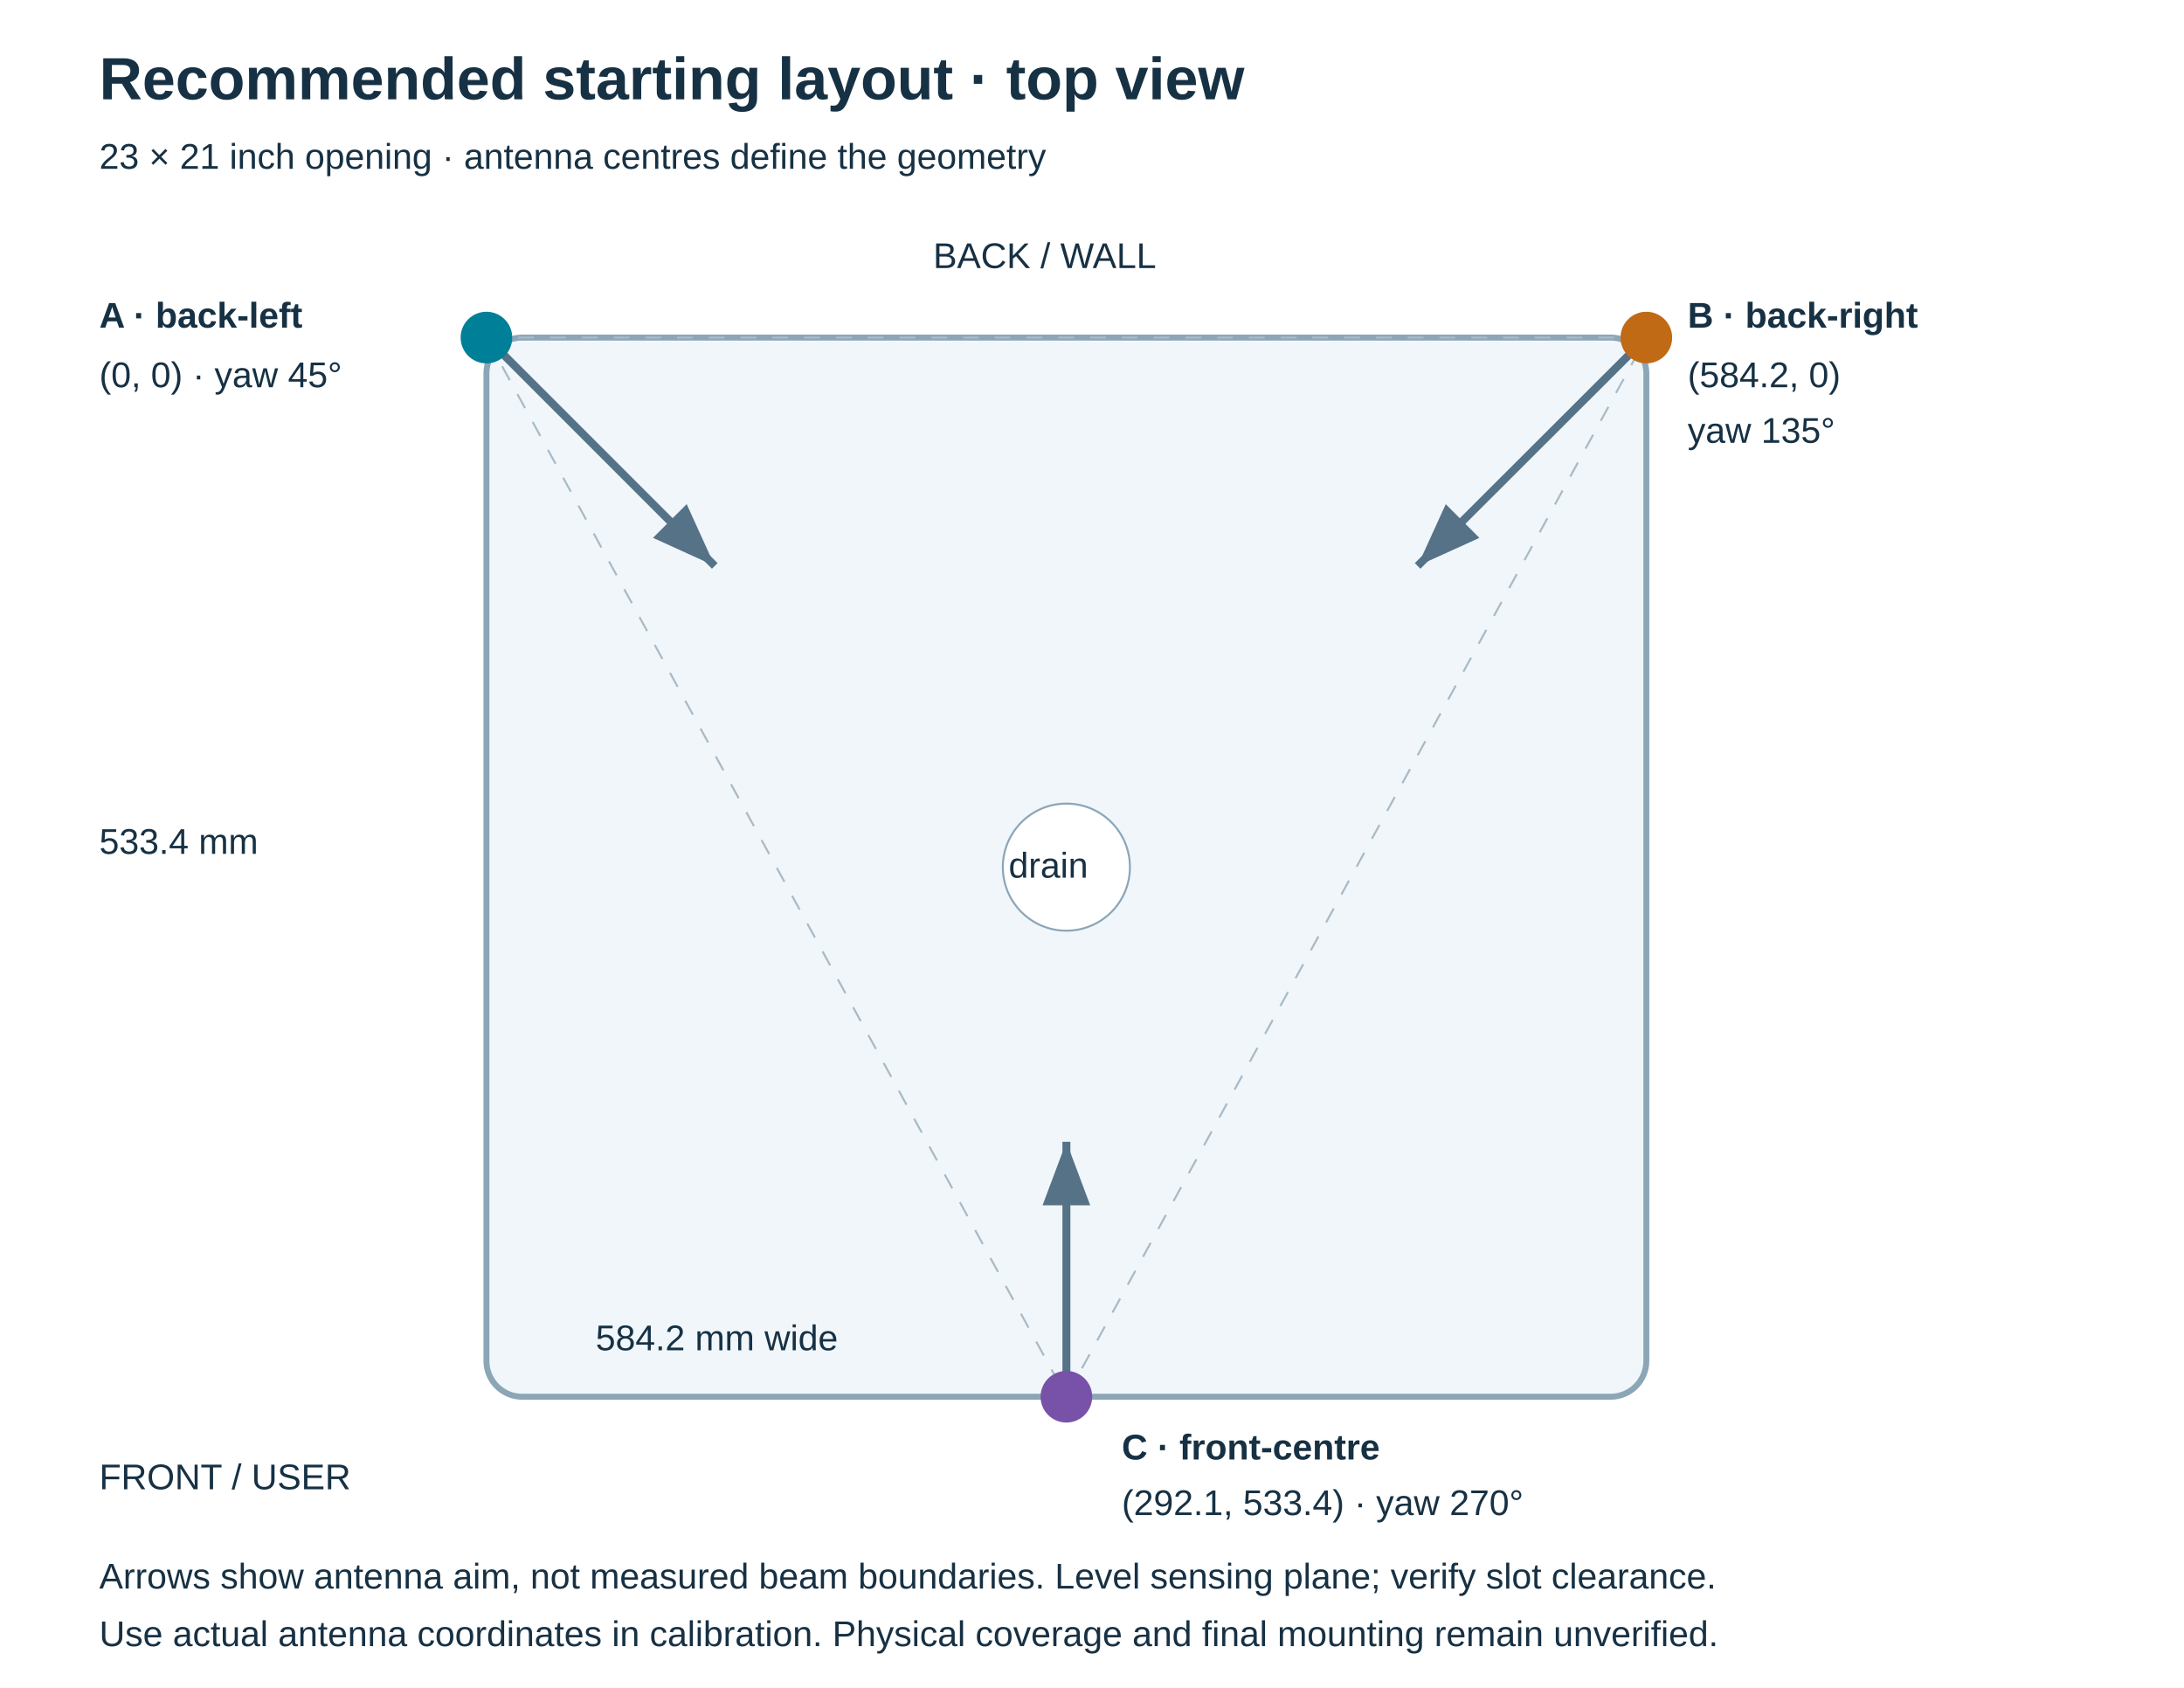
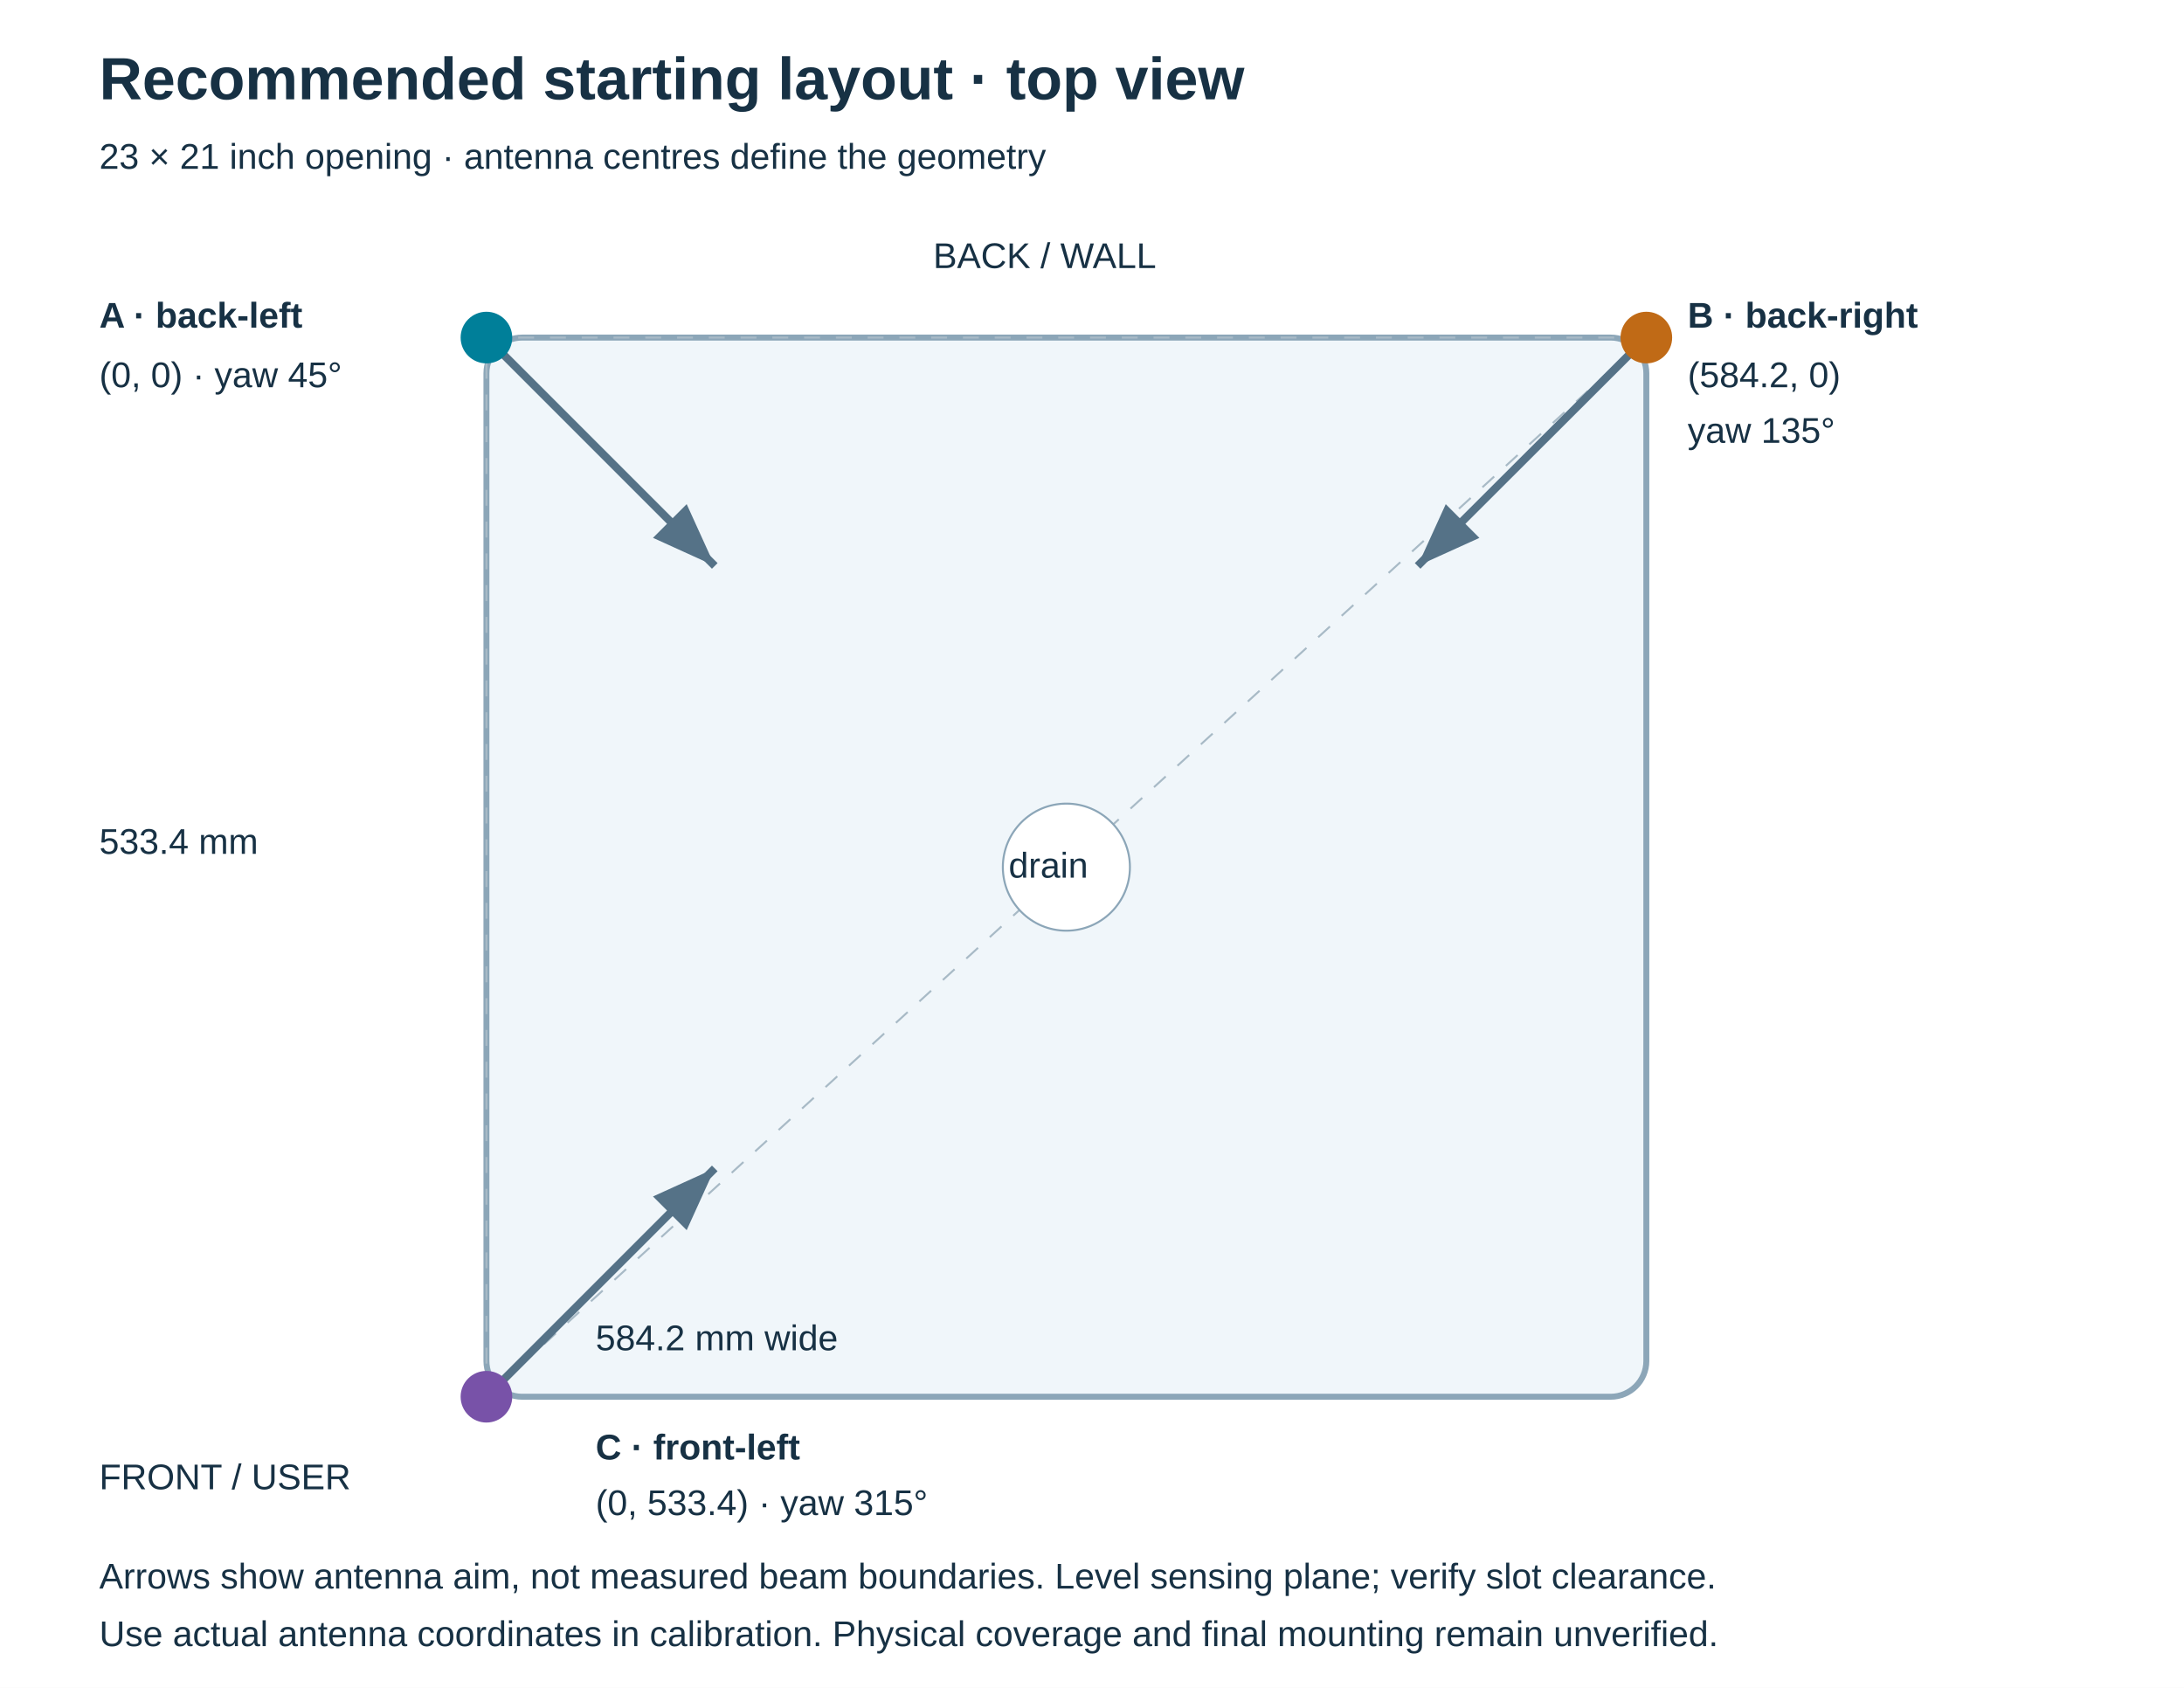
<svg xmlns="http://www.w3.org/2000/svg" width="1100" height="850" viewBox="0 0 1100 850" role="img" aria-label="Three sensor placement around sink">
  <defs>
    <marker id="a" markerWidth="10" markerHeight="10" refX="8" refY="3" orient="auto">
      <path d="M0 0 L8 3 L0 6" fill="#557287" />
    </marker>
  </defs>
  <style>text{font-family:Arial,sans-serif;fill:#173144;font-size:18px}.title{font-size:30px;font-weight:bold}</style>
  <rect width="1100" height="850" fill="white" />
  <text x="50" y="50" class="title">Recommended starting layout · top view</text>
  <text x="50" y="85">23 × 21 inch opening · antenna centres define the geometry</text>
  <text x="470" y="135">BACK / WALL</text>
  <rect x="245" y="170" width="584.2" height="533.4" rx="18" fill="#f0f6fa" stroke="#8ca6b8" stroke-width="3" />
-   <path d="M245 170 L829.2 170 L537.1 703.4 Z" fill="none" stroke="#a8bac6" stroke-dasharray="8 8" />
+   <path d="M245 170 L829.2 170 L245 703.4 Z" fill="none" stroke="#a8bac6" stroke-dasharray="8 8" />
  <circle cx="537.1" cy="436.7" r="32" fill="#fff" stroke="#8ca6b8" />
  <text x="508" y="442">drain</text>
  <path d="M245 170 L360 285" fill="none" stroke="#557287" stroke-width="4" marker-end="url(#a)" />
  <path d="M829.2 170 L714 285" fill="none" stroke="#557287" stroke-width="4" marker-end="url(#a)" />
-   <path d="M537.1 703.4 L537.1 575" fill="none" stroke="#557287" stroke-width="4" marker-end="url(#a)" />
+   <path d="M245 703.4 L360 588.4" fill="none" stroke="#557287" stroke-width="4" marker-end="url(#a)" />
  <circle cx="245" cy="170" r="13" fill="#007f99" />
  <circle cx="829.2" cy="170" r="13" fill="#c06a16" />
-   <circle cx="537.1" cy="703.4" r="13" fill="#7852a8" />
+   <circle cx="245" cy="703.4" r="13" fill="#7852a8" />
  <text x="50" y="165" style="font-weight:bold">A · back-left</text>
  <text x="50" y="195">(0, 0) · yaw 45°</text>
  <text x="850" y="165" style="font-weight:bold">B · back-right</text>
  <text x="850" y="195">(584.2, 0)</text>
  <text x="850" y="223">yaw 135°</text>
-   <text x="565" y="735" style="font-weight:bold">C · front-centre</text>
-   <text x="565" y="763">(292.1, 533.4) · yaw 270°</text>
+   <text x="300" y="735" style="font-weight:bold">C · front-left</text>
+   <text x="300" y="763">(0, 533.4) · yaw 315°</text>
  <text x="50" y="430">533.4 mm</text>
  <text x="300" y="680">584.2 mm wide</text>
  <text x="50" y="750">FRONT / USER</text>
  <text x="50" y="800">Arrows show antenna aim, not measured beam boundaries. Level sensing plane; verify slot clearance.</text>
  <text x="50" y="829">Use actual antenna coordinates in calibration. Physical coverage and final mounting remain unverified.</text>
</svg>
